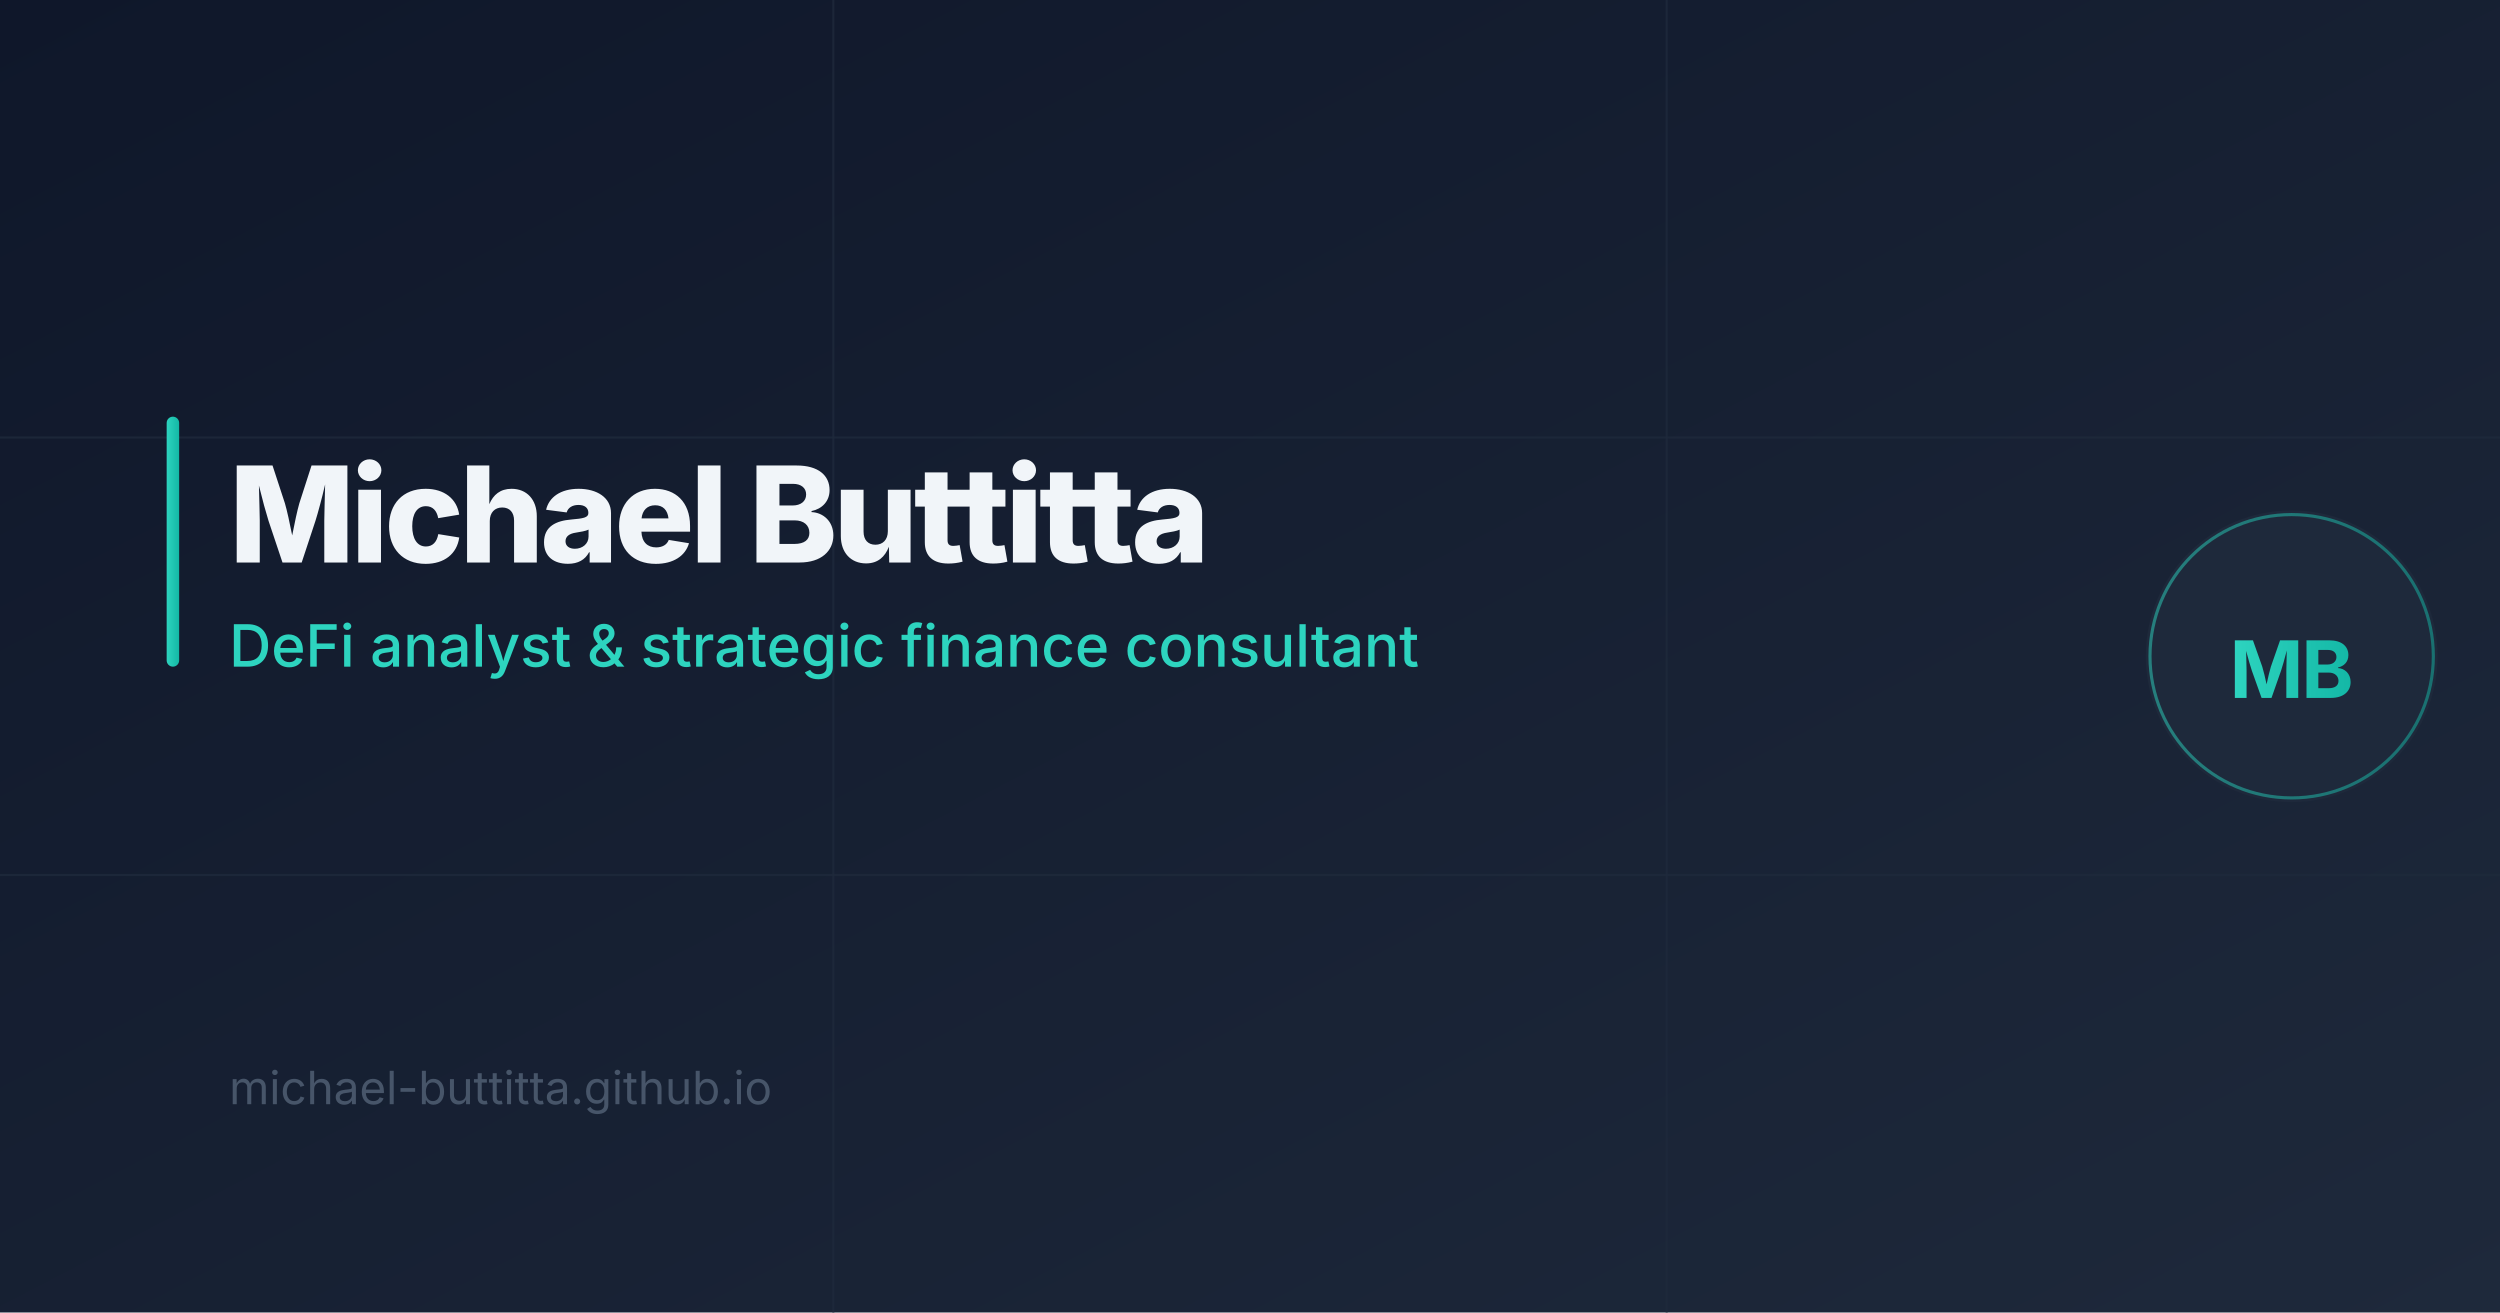
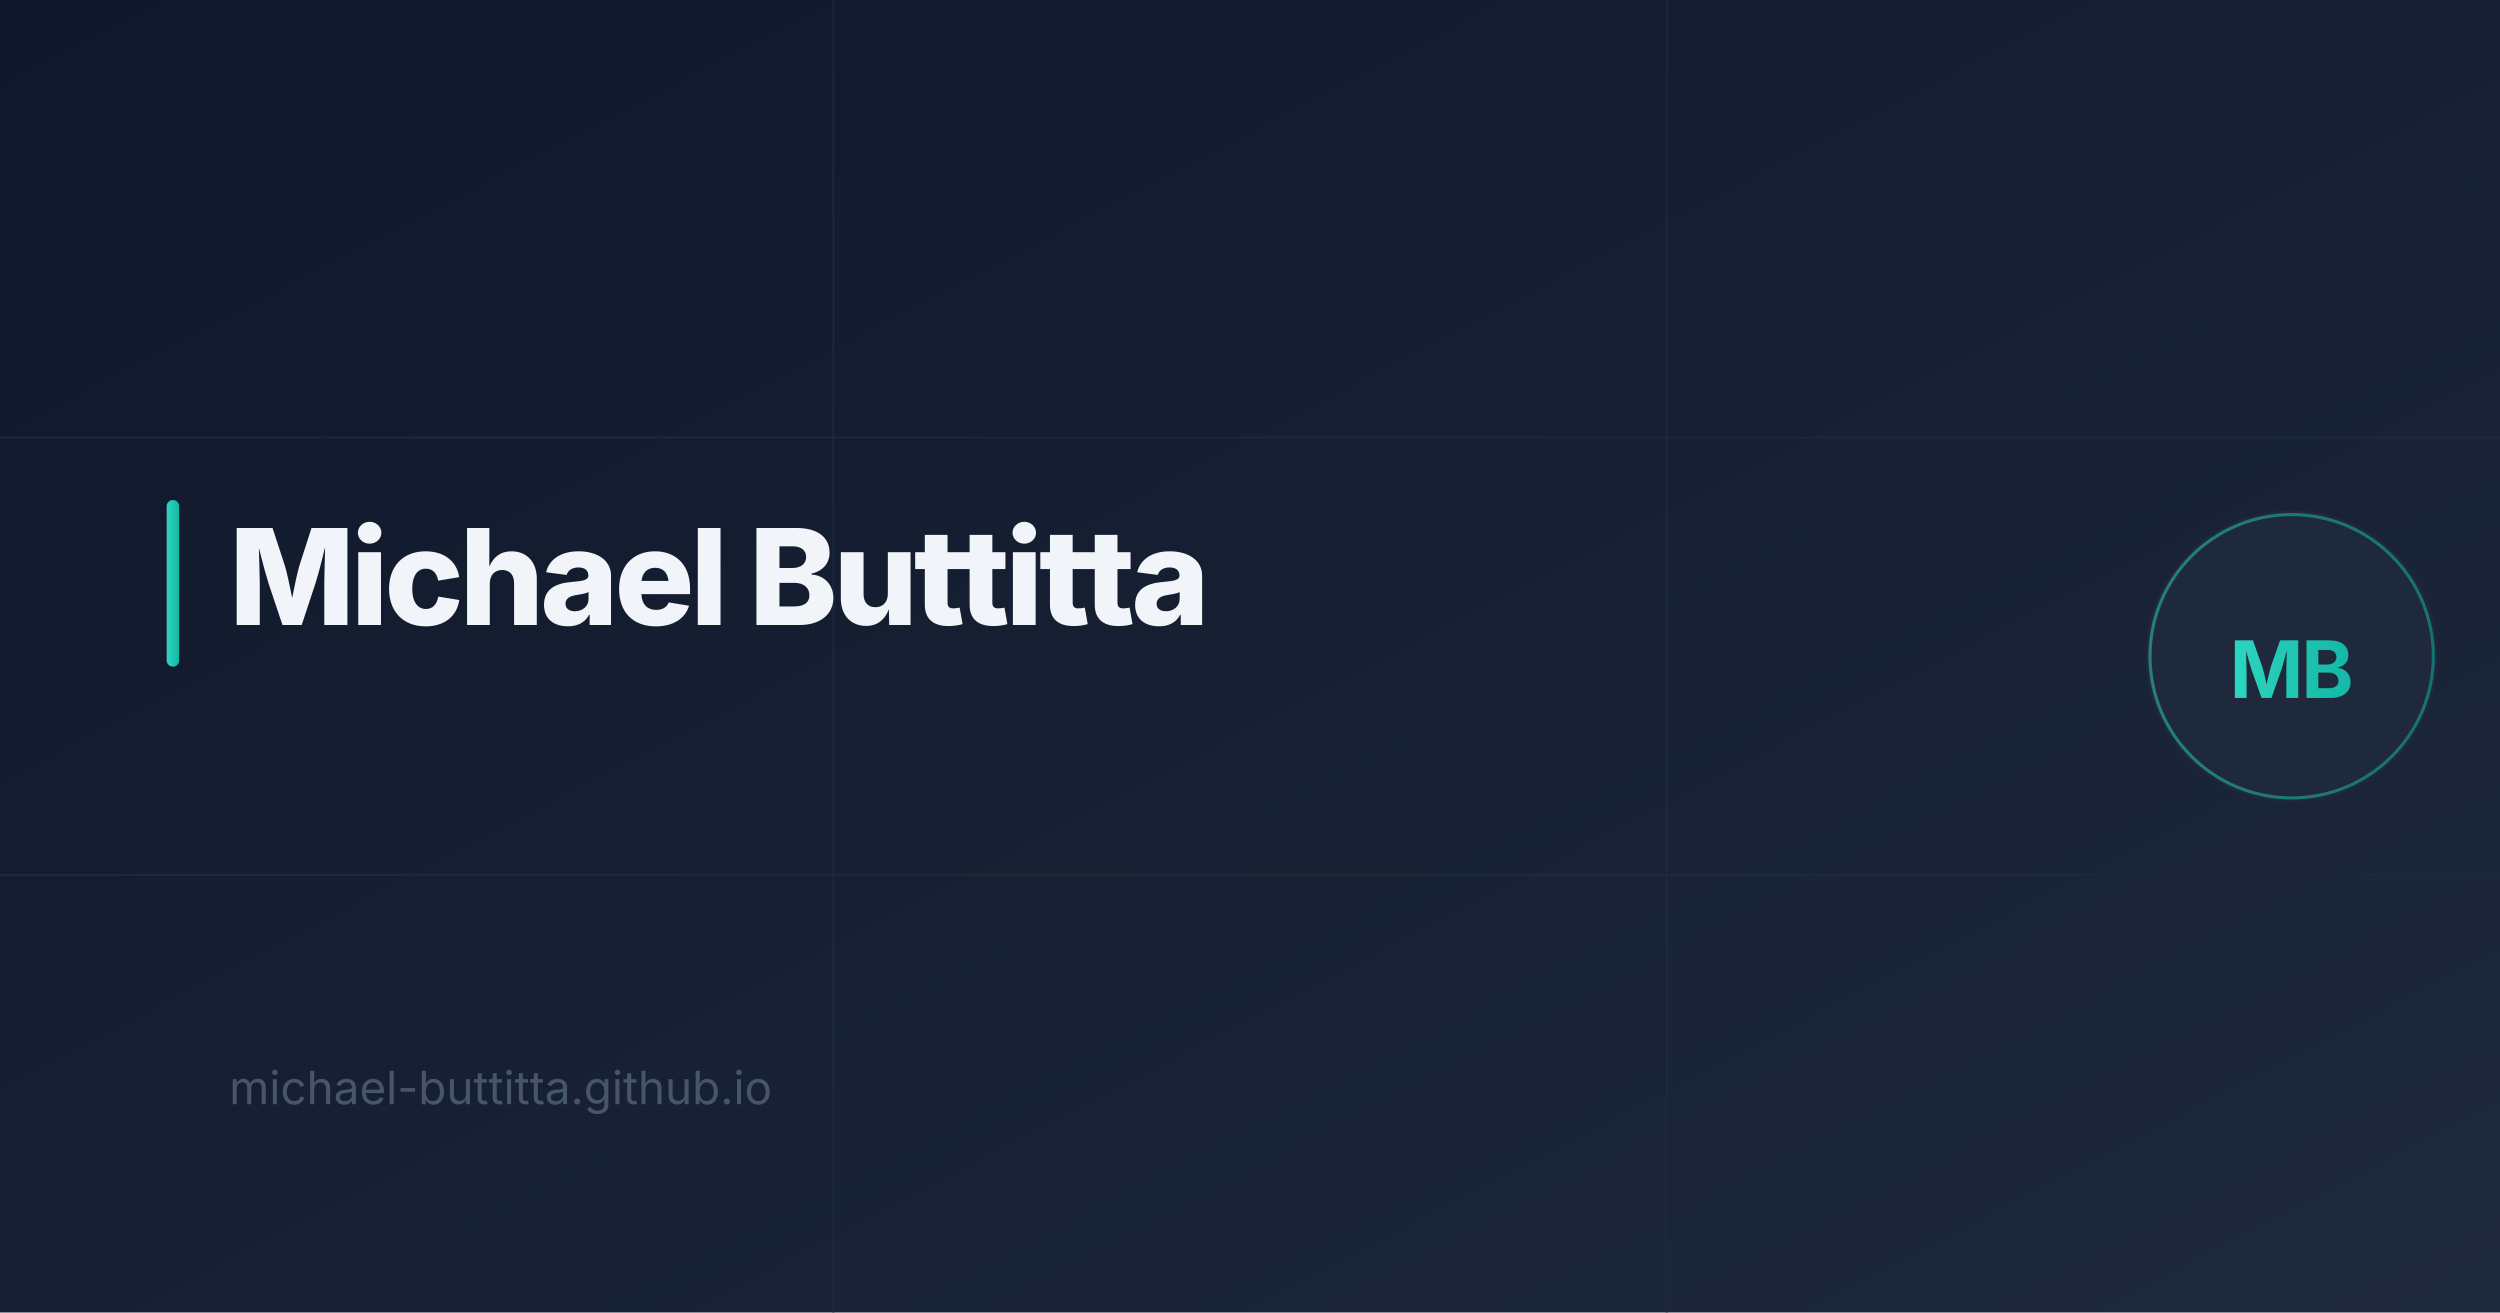
- <svg xmlns="http://www.w3.org/2000/svg" viewBox="0 0 1200 630" width="1200" height="630" role="img" aria-label="Michael Buttitta — DeFi analyst and strategic finance consultant">
+ <svg xmlns="http://www.w3.org/2000/svg" viewBox="0 0 1200 630" width="1200" height="630" role="img" aria-label="Michael Buttitta">
  <defs>
    <linearGradient id="bg" x1="0%" y1="0%" x2="100%" y2="100%">
      <stop offset="0%" style="stop-color:#0F172A;stop-opacity:1" />
      <stop offset="100%" style="stop-color:#1E293B;stop-opacity:1" />
    </linearGradient>
    <linearGradient id="accent" x1="0%" y1="0%" x2="100%" y2="0%">
      <stop offset="0%" style="stop-color:#2DD4BF;stop-opacity:1" />
      <stop offset="100%" style="stop-color:#14B8A6;stop-opacity:1" />
    </linearGradient>
  </defs>
  <rect width="1200" height="630" fill="url(#bg)" />
  <line x1="0" y1="210" x2="1200" y2="210" stroke="#1E293B" stroke-width="1" opacity="0.8" />
  <line x1="0" y1="420" x2="1200" y2="420" stroke="#1E293B" stroke-width="1" opacity="0.8" />
  <line x1="400" y1="0" x2="400" y2="630" stroke="#1E293B" stroke-width="1" opacity="0.8" />
  <line x1="800" y1="0" x2="800" y2="630" stroke="#1E293B" stroke-width="1" opacity="0.8" />
-   <rect x="80" y="200" width="6" height="120" rx="3" fill="url(#accent)" />
-   <text x="110" y="270" font-family="'Inter', -apple-system, BlinkMacSystemFont, 'Segoe UI', sans-serif" font-size="64" font-weight="800" letter-spacing="-2" fill="#F1F5F9">Michael Buttitta</text>
-   <text x="110" y="320" font-family="'Inter', -apple-system, BlinkMacSystemFont, 'Segoe UI', sans-serif" font-size="28" font-weight="500" fill="#2DD4BF">DeFi analyst &amp; strategic finance consultant</text>
+   <rect x="80" y="240" width="6" height="80" rx="3" fill="url(#accent)" />
+   <text x="110" y="300" font-family="'Inter', -apple-system, BlinkMacSystemFont, 'Segoe UI', sans-serif" font-size="64" font-weight="800" letter-spacing="-2" fill="#F1F5F9">Michael Buttitta</text>
  <text x="110" y="530" font-family="'Inter', -apple-system, BlinkMacSystemFont, 'Segoe UI', sans-serif" font-size="22" font-weight="400" fill="#475569">michael-buttitta.github.io</text>
  <circle cx="1100" cy="315" r="70" fill="#1E293B" />
  <circle cx="1100" cy="315" r="68" fill="none" stroke="url(#accent)" stroke-width="1.5" opacity="0.5" />
  <text x="1100" y="335" font-family="'Inter', -apple-system, BlinkMacSystemFont, 'Segoe UI', sans-serif" font-size="38" font-weight="700" letter-spacing="-1" text-anchor="middle" fill="url(#accent)">MB</text>
</svg>
